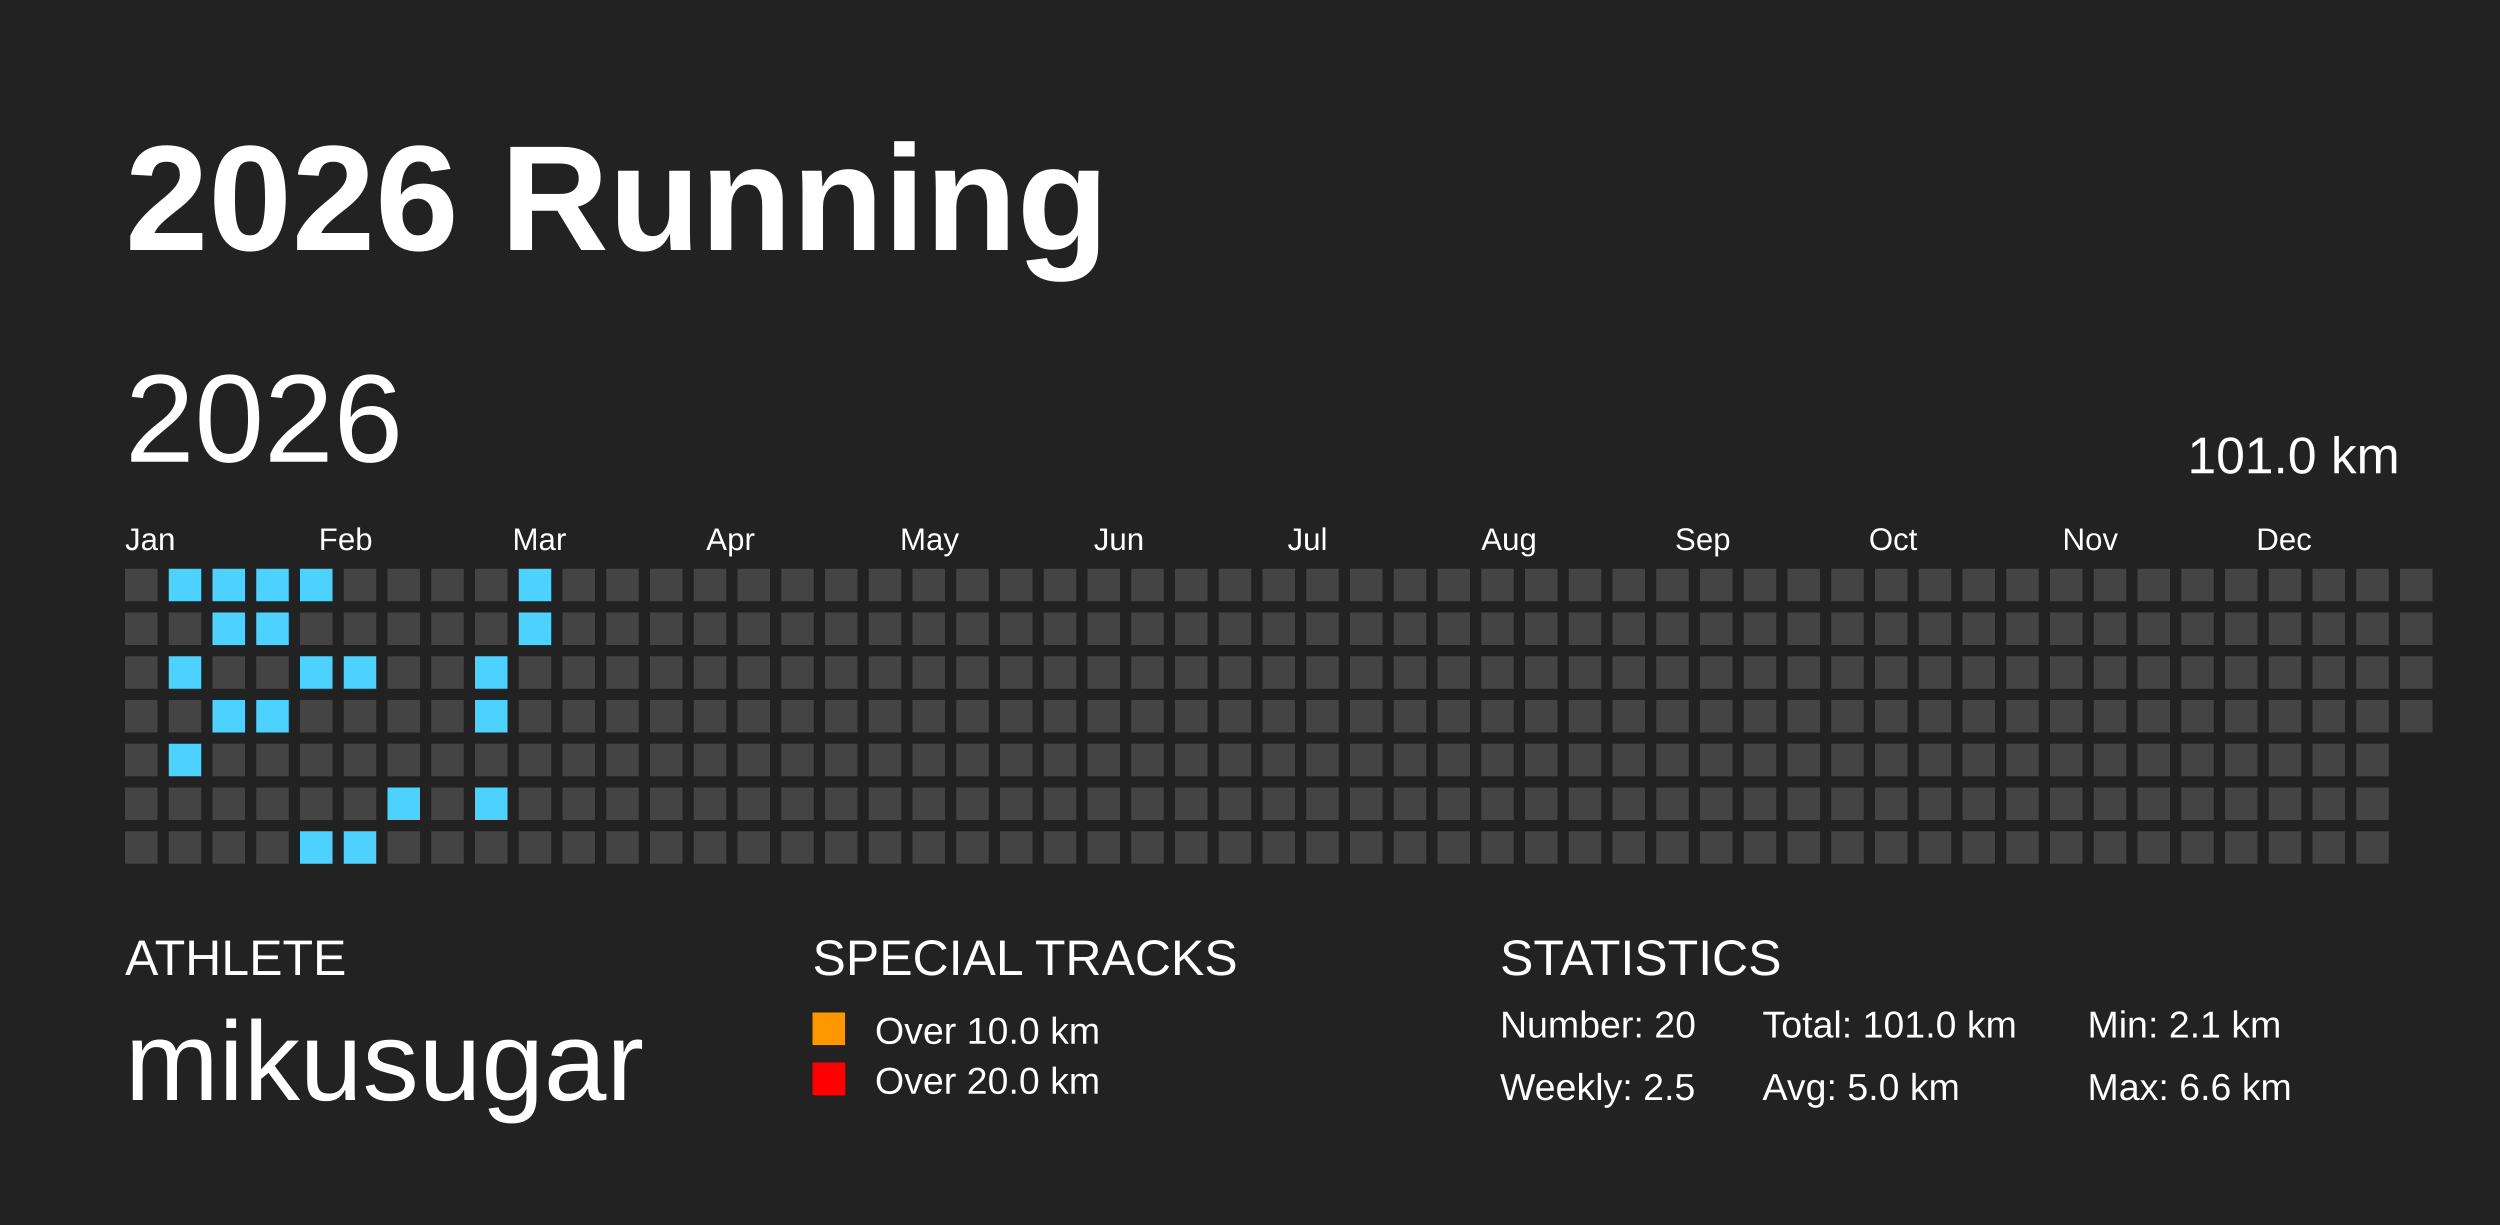
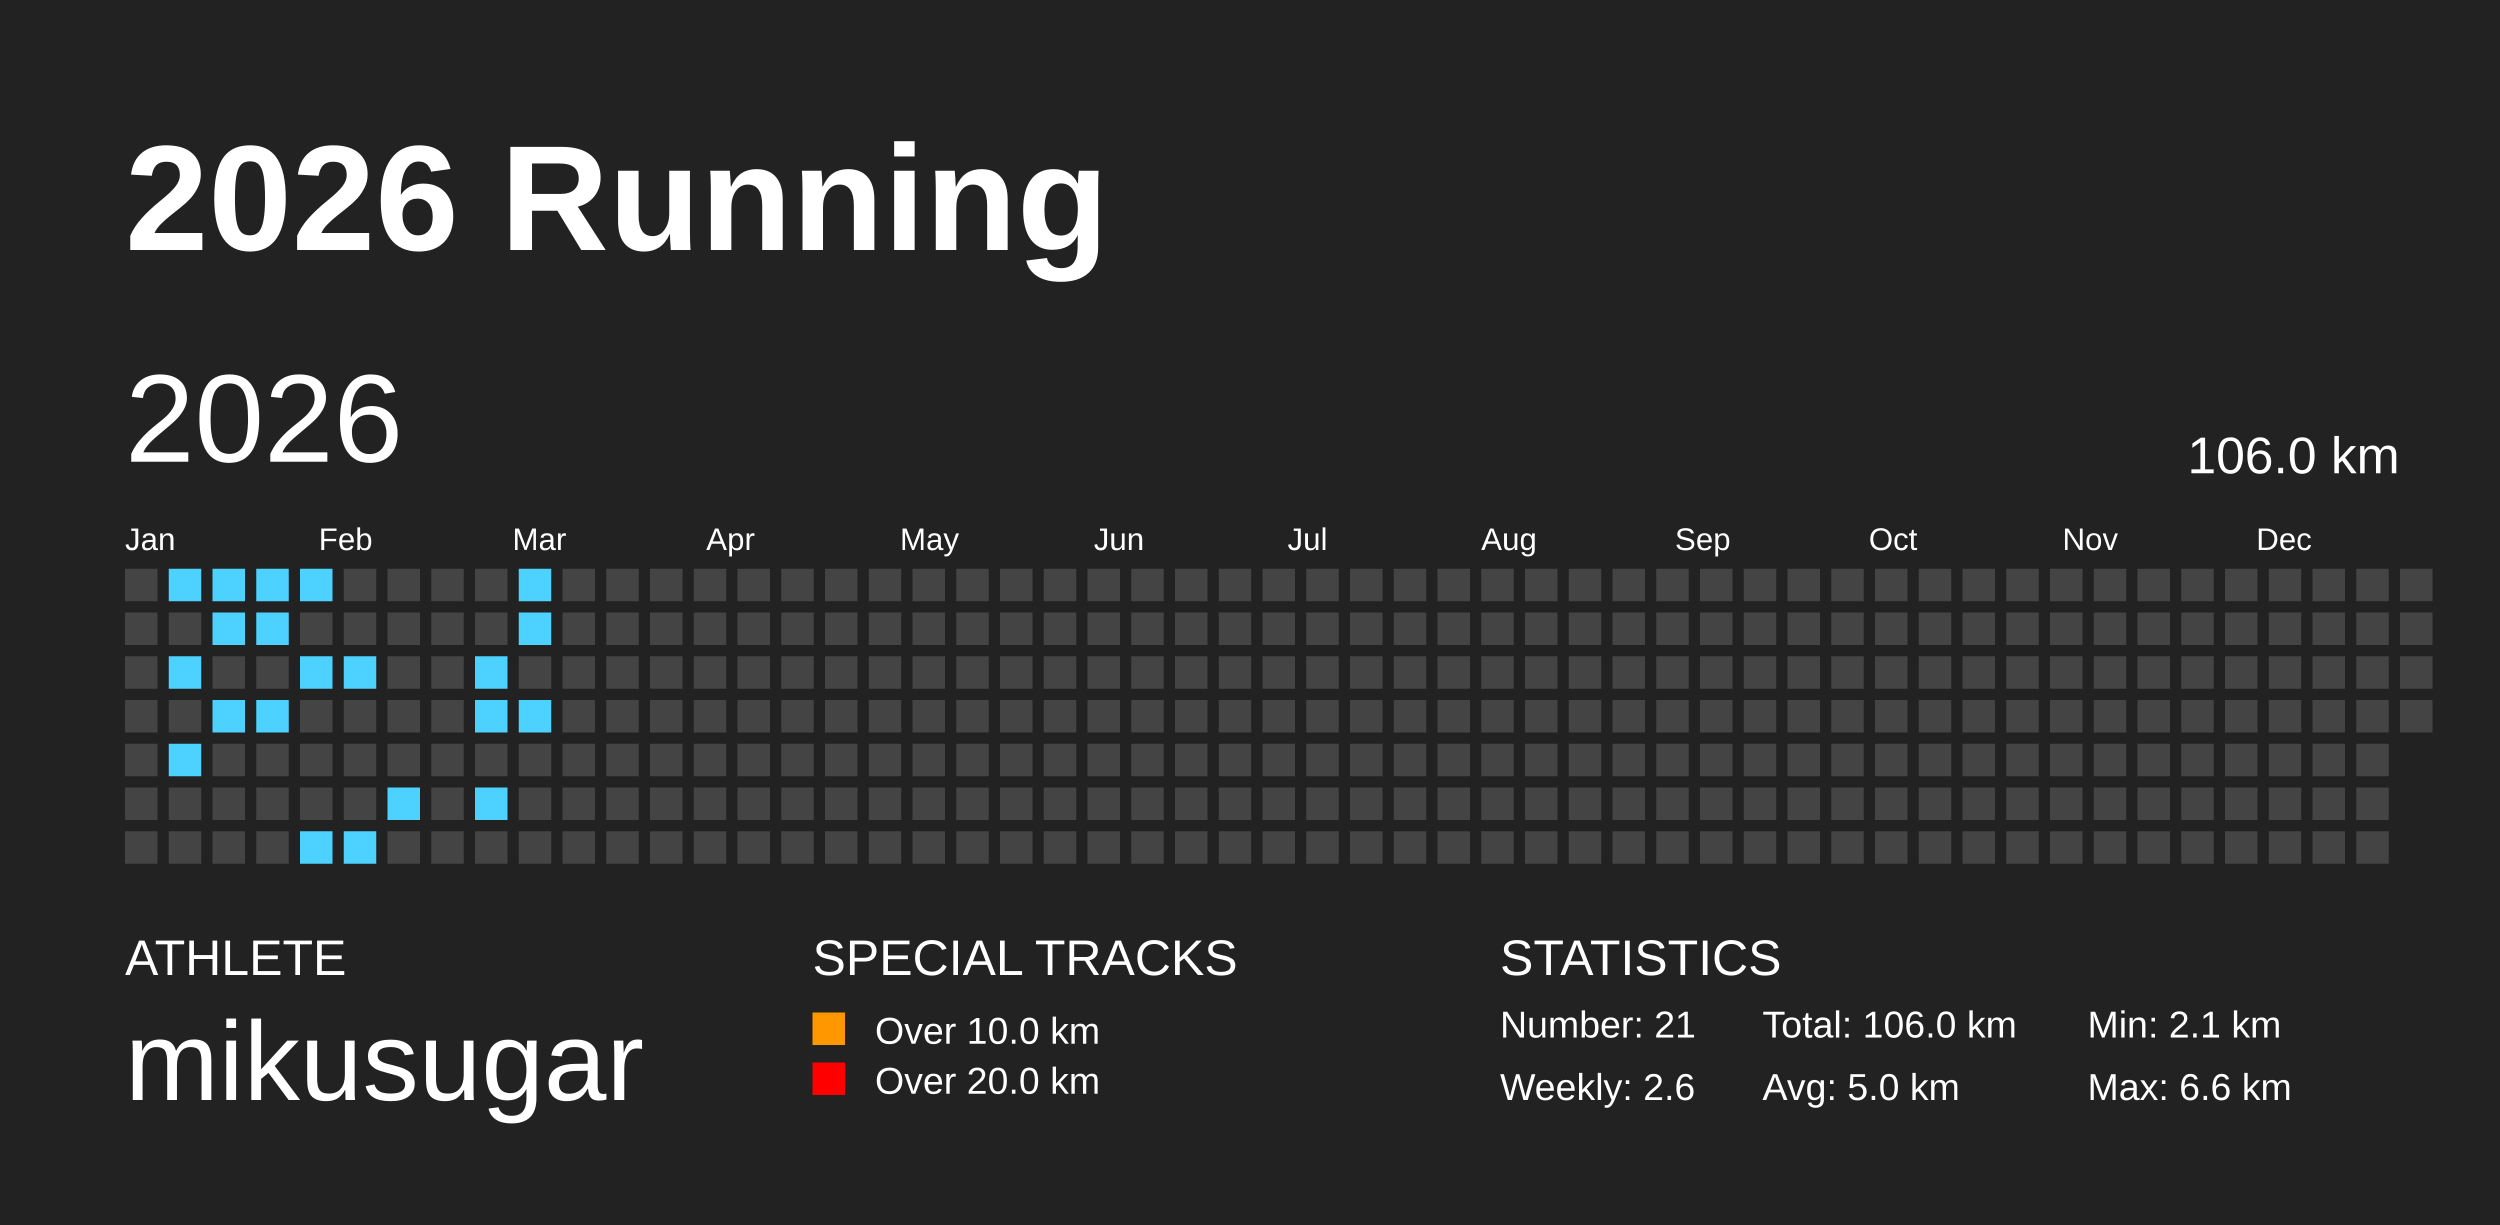
<svg xmlns="http://www.w3.org/2000/svg" baseProfile="full" height="98mm" version="1.1" viewBox="0,0,200,98" width="200mm">
  <defs />
  <rect fill="#222222" height="98" width="200" x="0" y="0" />
  <text fill="#FFFFFF" style="font-size:12px; font-family:Arial; font-weight:bold;" x="10" y="20">2026 Running</text>
  <text fill="#FFFFFF" style="font-size:4px; font-family:Arial" x="10" y="78">ATHLETE</text>
  <text fill="#FFFFFF" style="font-size:9px; font-family:Arial" x="10" y="88">mikusugar</text>
  <text fill="#FFFFFF" style="font-size:4px; font-family:Arial" x="65" y="78">SPECIAL TRACKS</text>
  <rect fill="#ff9800" height="2.6" width="2.6" x="65" y="81" />
  <text fill="#FFFFFF" style="font-size:3px; font-family:Arial" x="70" y="83.5">Over 10.0 km</text>
  <rect fill="red" height="2.6" width="2.6" x="65" y="85" />
  <text fill="#FFFFFF" style="font-size:3px; font-family:Arial" x="70" y="87.5">Over 20.0 km</text>
  <text fill="#FFFFFF" style="font-size:4px; font-family:Arial" x="120" y="78">STATISTICS</text>
-   <text fill="#FFFFFF" style="font-size:3px; font-family:Arial" x="120" y="83">Number: 20</text>
-   <text fill="#FFFFFF" style="font-size:3px; font-family:Arial" x="120" y="88">Weekly: 2.5</text>
-   <text fill="#FFFFFF" style="font-size:3px; font-family:Arial" x="141" y="83">Total: 101.0 km</text>
+   <text fill="#FFFFFF" style="font-size:3px; font-family:Arial" x="120" y="83">Number: 21</text>
+   <text fill="#FFFFFF" style="font-size:3px; font-family:Arial" x="120" y="88">Weekly: 2.6</text>
+   <text fill="#FFFFFF" style="font-size:3px; font-family:Arial" x="141" y="83">Total: 106.0 km</text>
  <text fill="#FFFFFF" style="font-size:3px; font-family:Arial" x="141" y="88">Avg: 5.0 km</text>
  <text fill="#FFFFFF" style="font-size:3px; font-family:Arial" x="167" y="83">Min: 2.1 km</text>
  <text fill="#FFFFFF" style="font-size:3px; font-family:Arial" x="167" y="88">Max: 6.6 km</text>
  <text dominant-baseline="hanging" fill="#FFFFFF" style="font-size:10.0px; font-family:Arial;" x="10" y="30">2026</text>
-   <text dominant-baseline="hanging" fill="#FFFFFF" style="font-size:4.125px; font-family:Arial;" x="175" y="35">101.0 km</text>
+   <text dominant-baseline="hanging" fill="#FFFFFF" style="font-size:4.125px; font-family:Arial;" x="175" y="35">106.0 km</text>
  <text fill="#FFFFFF" style="font-size:2.5px; font-family:Arial" x="10.0" y="44">Jan</text>
  <text fill="#FFFFFF" style="font-size:2.5px; font-family:Arial" x="25.5" y="44">Feb</text>
  <text fill="#FFFFFF" style="font-size:2.5px; font-family:Arial" x="41.0" y="44">Mar</text>
  <text fill="#FFFFFF" style="font-size:2.5px; font-family:Arial" x="56.5" y="44">Apr</text>
  <text fill="#FFFFFF" style="font-size:2.5px; font-family:Arial" x="72.0" y="44">May</text>
  <text fill="#FFFFFF" style="font-size:2.5px; font-family:Arial" x="87.5" y="44">Jun</text>
  <text fill="#FFFFFF" style="font-size:2.5px; font-family:Arial" x="103.0" y="44">Jul</text>
  <text fill="#FFFFFF" style="font-size:2.5px; font-family:Arial" x="118.5" y="44">Aug</text>
  <text fill="#FFFFFF" style="font-size:2.5px; font-family:Arial" x="134.0" y="44">Sep</text>
  <text fill="#FFFFFF" style="font-size:2.5px; font-family:Arial" x="149.5" y="44">Oct</text>
  <text fill="#FFFFFF" style="font-size:2.5px; font-family:Arial" x="165.0" y="44">Nov</text>
  <text fill="#FFFFFF" style="font-size:2.5px; font-family:Arial" x="180.5" y="44">Dec</text>
  <rect fill="#444444" height="2.6" width="2.6" x="10.0" y="45.5" />
  <rect fill="#444444" height="2.6" width="2.6" x="10.0" y="49.0" />
  <rect fill="#444444" height="2.6" width="2.6" x="10.0" y="52.5" />
  <rect fill="#444444" height="2.6" width="2.6" x="10.0" y="56.0" />
  <rect fill="#444444" height="2.6" width="2.6" x="10.0" y="59.5" />
  <rect fill="#444444" height="2.6" width="2.6" x="10.0" y="63.0" />
  <rect fill="#444444" height="2.6" width="2.6" x="10.0" y="66.5" />
  <rect fill="#4DD2FF" height="2.6" width="2.6" x="13.5" y="45.5" />
  <rect fill="#444444" height="2.6" width="2.6" x="13.5" y="49.0" />
  <rect fill="#4DD2FF" height="2.6" width="2.6" x="13.5" y="52.5" />
  <rect fill="#444444" height="2.6" width="2.6" x="13.5" y="56.0" />
  <rect fill="#4DD2FF" height="2.6" width="2.6" x="13.5" y="59.5" />
  <rect fill="#444444" height="2.6" width="2.6" x="13.5" y="63.0" />
  <rect fill="#444444" height="2.6" width="2.6" x="13.5" y="66.5" />
  <rect fill="#4DD2FF" height="2.6" width="2.6" x="17.0" y="45.5" />
  <rect fill="#4DD2FF" height="2.6" width="2.6" x="17.0" y="49.0" />
  <rect fill="#444444" height="2.6" width="2.6" x="17.0" y="52.5" />
  <rect fill="#4DD2FF" height="2.6" width="2.6" x="17.0" y="56.0" />
  <rect fill="#444444" height="2.6" width="2.6" x="17.0" y="59.5" />
  <rect fill="#444444" height="2.6" width="2.6" x="17.0" y="63.0" />
  <rect fill="#444444" height="2.6" width="2.6" x="17.0" y="66.5" />
  <rect fill="#4DD2FF" height="2.6" width="2.6" x="20.5" y="45.5" />
  <rect fill="#4DD2FF" height="2.6" width="2.6" x="20.5" y="49.0" />
  <rect fill="#444444" height="2.6" width="2.6" x="20.5" y="52.5" />
  <rect fill="#4DD2FF" height="2.6" width="2.6" x="20.5" y="56.0" />
  <rect fill="#444444" height="2.6" width="2.6" x="20.5" y="59.5" />
  <rect fill="#444444" height="2.6" width="2.6" x="20.5" y="63.0" />
  <rect fill="#444444" height="2.6" width="2.6" x="20.5" y="66.5" />
  <rect fill="#4DD2FF" height="2.6" width="2.6" x="24.0" y="45.5" />
  <rect fill="#444444" height="2.6" width="2.6" x="24.0" y="49.0" />
  <rect fill="#4DD2FF" height="2.6" width="2.6" x="24.0" y="52.5" />
  <rect fill="#444444" height="2.6" width="2.6" x="24.0" y="56.0" />
  <rect fill="#444444" height="2.6" width="2.6" x="24.0" y="59.5" />
  <rect fill="#444444" height="2.6" width="2.6" x="24.0" y="63.0" />
  <rect fill="#4DD2FF" height="2.6" width="2.6" x="24.0" y="66.5" />
  <rect fill="#444444" height="2.6" width="2.6" x="27.5" y="45.5" />
  <rect fill="#444444" height="2.6" width="2.6" x="27.5" y="49.0" />
  <rect fill="#4DD2FF" height="2.6" width="2.6" x="27.5" y="52.5" />
  <rect fill="#444444" height="2.6" width="2.6" x="27.5" y="56.0" />
  <rect fill="#444444" height="2.6" width="2.6" x="27.5" y="59.5" />
  <rect fill="#444444" height="2.6" width="2.6" x="27.5" y="63.0" />
  <rect fill="#4DD2FF" height="2.6" width="2.6" x="27.5" y="66.5" />
  <rect fill="#444444" height="2.6" width="2.6" x="31.0" y="45.5" />
  <rect fill="#444444" height="2.6" width="2.6" x="31.0" y="49.0" />
  <rect fill="#444444" height="2.6" width="2.6" x="31.0" y="52.5" />
  <rect fill="#444444" height="2.6" width="2.6" x="31.0" y="56.0" />
  <rect fill="#444444" height="2.6" width="2.6" x="31.0" y="59.5" />
  <rect fill="#4DD2FF" height="2.6" width="2.6" x="31.0" y="63.0" />
  <rect fill="#444444" height="2.6" width="2.6" x="31.0" y="66.5" />
  <rect fill="#444444" height="2.6" width="2.6" x="34.5" y="45.5" />
  <rect fill="#444444" height="2.6" width="2.6" x="34.5" y="49.0" />
  <rect fill="#444444" height="2.6" width="2.6" x="34.5" y="52.5" />
  <rect fill="#444444" height="2.6" width="2.6" x="34.5" y="56.0" />
  <rect fill="#444444" height="2.6" width="2.6" x="34.5" y="59.5" />
  <rect fill="#444444" height="2.6" width="2.6" x="34.5" y="63.0" />
  <rect fill="#444444" height="2.6" width="2.6" x="34.5" y="66.5" />
  <rect fill="#444444" height="2.6" width="2.6" x="38.0" y="45.5" />
  <rect fill="#444444" height="2.6" width="2.6" x="38.0" y="49.0" />
  <rect fill="#4DD2FF" height="2.6" width="2.6" x="38.0" y="52.5" />
  <rect fill="#4DD2FF" height="2.6" width="2.6" x="38.0" y="56.0" />
  <rect fill="#444444" height="2.6" width="2.6" x="38.0" y="59.5" />
  <rect fill="#4DD2FF" height="2.6" width="2.6" x="38.0" y="63.0" />
  <rect fill="#444444" height="2.6" width="2.6" x="38.0" y="66.5" />
  <rect fill="#4DD2FF" height="2.6" width="2.6" x="41.5" y="45.5" />
  <rect fill="#4DD2FF" height="2.6" width="2.6" x="41.5" y="49.0" />
  <rect fill="#444444" height="2.6" width="2.6" x="41.5" y="52.5" />
-   <rect fill="#444444" height="2.6" width="2.6" x="41.5" y="56.0" />
+   <rect fill="#4DD2FF" height="2.6" width="2.6" x="41.5" y="56.0" />
  <rect fill="#444444" height="2.6" width="2.6" x="41.5" y="59.5" />
  <rect fill="#444444" height="2.6" width="2.6" x="41.5" y="63.0" />
  <rect fill="#444444" height="2.6" width="2.6" x="41.5" y="66.5" />
  <rect fill="#444444" height="2.6" width="2.6" x="45.0" y="45.5" />
  <rect fill="#444444" height="2.6" width="2.6" x="45.0" y="49.0" />
  <rect fill="#444444" height="2.6" width="2.6" x="45.0" y="52.5" />
  <rect fill="#444444" height="2.6" width="2.6" x="45.0" y="56.0" />
  <rect fill="#444444" height="2.6" width="2.6" x="45.0" y="59.5" />
  <rect fill="#444444" height="2.6" width="2.6" x="45.0" y="63.0" />
  <rect fill="#444444" height="2.6" width="2.6" x="45.0" y="66.5" />
  <rect fill="#444444" height="2.6" width="2.6" x="48.5" y="45.5" />
  <rect fill="#444444" height="2.6" width="2.6" x="48.5" y="49.0" />
  <rect fill="#444444" height="2.6" width="2.6" x="48.5" y="52.5" />
  <rect fill="#444444" height="2.6" width="2.6" x="48.5" y="56.0" />
  <rect fill="#444444" height="2.6" width="2.6" x="48.5" y="59.5" />
  <rect fill="#444444" height="2.6" width="2.6" x="48.5" y="63.0" />
  <rect fill="#444444" height="2.6" width="2.6" x="48.5" y="66.5" />
  <rect fill="#444444" height="2.6" width="2.6" x="52.0" y="45.5" />
  <rect fill="#444444" height="2.6" width="2.6" x="52.0" y="49.0" />
  <rect fill="#444444" height="2.6" width="2.6" x="52.0" y="52.5" />
  <rect fill="#444444" height="2.6" width="2.6" x="52.0" y="56.0" />
  <rect fill="#444444" height="2.6" width="2.6" x="52.0" y="59.5" />
  <rect fill="#444444" height="2.6" width="2.6" x="52.0" y="63.0" />
  <rect fill="#444444" height="2.6" width="2.6" x="52.0" y="66.5" />
  <rect fill="#444444" height="2.6" width="2.6" x="55.5" y="45.5" />
  <rect fill="#444444" height="2.6" width="2.6" x="55.5" y="49.0" />
  <rect fill="#444444" height="2.6" width="2.6" x="55.5" y="52.5" />
  <rect fill="#444444" height="2.6" width="2.6" x="55.5" y="56.0" />
  <rect fill="#444444" height="2.6" width="2.6" x="55.5" y="59.5" />
  <rect fill="#444444" height="2.6" width="2.6" x="55.5" y="63.0" />
  <rect fill="#444444" height="2.6" width="2.6" x="55.5" y="66.5" />
  <rect fill="#444444" height="2.6" width="2.6" x="59.0" y="45.5" />
  <rect fill="#444444" height="2.6" width="2.6" x="59.0" y="49.0" />
  <rect fill="#444444" height="2.6" width="2.6" x="59.0" y="52.5" />
  <rect fill="#444444" height="2.6" width="2.6" x="59.0" y="56.0" />
  <rect fill="#444444" height="2.6" width="2.6" x="59.0" y="59.5" />
  <rect fill="#444444" height="2.6" width="2.6" x="59.0" y="63.0" />
  <rect fill="#444444" height="2.6" width="2.6" x="59.0" y="66.5" />
  <rect fill="#444444" height="2.6" width="2.6" x="62.5" y="45.5" />
  <rect fill="#444444" height="2.6" width="2.6" x="62.5" y="49.0" />
  <rect fill="#444444" height="2.6" width="2.6" x="62.5" y="52.5" />
  <rect fill="#444444" height="2.6" width="2.6" x="62.5" y="56.0" />
  <rect fill="#444444" height="2.6" width="2.6" x="62.5" y="59.5" />
  <rect fill="#444444" height="2.6" width="2.6" x="62.5" y="63.0" />
  <rect fill="#444444" height="2.6" width="2.6" x="62.5" y="66.5" />
  <rect fill="#444444" height="2.6" width="2.6" x="66.0" y="45.5" />
  <rect fill="#444444" height="2.6" width="2.6" x="66.0" y="49.0" />
  <rect fill="#444444" height="2.6" width="2.6" x="66.0" y="52.5" />
  <rect fill="#444444" height="2.6" width="2.6" x="66.0" y="56.0" />
  <rect fill="#444444" height="2.6" width="2.6" x="66.0" y="59.5" />
  <rect fill="#444444" height="2.6" width="2.6" x="66.0" y="63.0" />
  <rect fill="#444444" height="2.6" width="2.6" x="66.0" y="66.5" />
  <rect fill="#444444" height="2.6" width="2.6" x="69.5" y="45.5" />
  <rect fill="#444444" height="2.6" width="2.6" x="69.5" y="49.0" />
  <rect fill="#444444" height="2.6" width="2.6" x="69.5" y="52.5" />
  <rect fill="#444444" height="2.6" width="2.6" x="69.5" y="56.0" />
  <rect fill="#444444" height="2.6" width="2.6" x="69.5" y="59.5" />
  <rect fill="#444444" height="2.6" width="2.6" x="69.5" y="63.0" />
  <rect fill="#444444" height="2.6" width="2.6" x="69.5" y="66.5" />
  <rect fill="#444444" height="2.6" width="2.6" x="73.0" y="45.5" />
  <rect fill="#444444" height="2.6" width="2.6" x="73.0" y="49.0" />
  <rect fill="#444444" height="2.6" width="2.6" x="73.0" y="52.5" />
  <rect fill="#444444" height="2.6" width="2.6" x="73.0" y="56.0" />
  <rect fill="#444444" height="2.6" width="2.6" x="73.0" y="59.5" />
  <rect fill="#444444" height="2.6" width="2.6" x="73.0" y="63.0" />
  <rect fill="#444444" height="2.6" width="2.6" x="73.0" y="66.5" />
  <rect fill="#444444" height="2.6" width="2.6" x="76.5" y="45.5" />
  <rect fill="#444444" height="2.6" width="2.6" x="76.5" y="49.0" />
  <rect fill="#444444" height="2.6" width="2.6" x="76.5" y="52.5" />
  <rect fill="#444444" height="2.6" width="2.6" x="76.5" y="56.0" />
  <rect fill="#444444" height="2.6" width="2.6" x="76.5" y="59.5" />
  <rect fill="#444444" height="2.6" width="2.6" x="76.5" y="63.0" />
  <rect fill="#444444" height="2.6" width="2.6" x="76.5" y="66.5" />
  <rect fill="#444444" height="2.6" width="2.6" x="80.0" y="45.5" />
  <rect fill="#444444" height="2.6" width="2.6" x="80.0" y="49.0" />
  <rect fill="#444444" height="2.6" width="2.6" x="80.0" y="52.5" />
  <rect fill="#444444" height="2.6" width="2.6" x="80.0" y="56.0" />
  <rect fill="#444444" height="2.6" width="2.6" x="80.0" y="59.5" />
  <rect fill="#444444" height="2.6" width="2.6" x="80.0" y="63.0" />
  <rect fill="#444444" height="2.6" width="2.6" x="80.0" y="66.5" />
  <rect fill="#444444" height="2.6" width="2.6" x="83.5" y="45.5" />
  <rect fill="#444444" height="2.6" width="2.6" x="83.5" y="49.0" />
  <rect fill="#444444" height="2.6" width="2.6" x="83.5" y="52.5" />
  <rect fill="#444444" height="2.6" width="2.6" x="83.5" y="56.0" />
  <rect fill="#444444" height="2.6" width="2.6" x="83.5" y="59.5" />
  <rect fill="#444444" height="2.6" width="2.6" x="83.5" y="63.0" />
  <rect fill="#444444" height="2.6" width="2.6" x="83.5" y="66.5" />
  <rect fill="#444444" height="2.6" width="2.6" x="87.0" y="45.5" />
  <rect fill="#444444" height="2.6" width="2.6" x="87.0" y="49.0" />
  <rect fill="#444444" height="2.6" width="2.6" x="87.0" y="52.5" />
  <rect fill="#444444" height="2.6" width="2.6" x="87.0" y="56.0" />
  <rect fill="#444444" height="2.6" width="2.6" x="87.0" y="59.5" />
  <rect fill="#444444" height="2.6" width="2.6" x="87.0" y="63.0" />
  <rect fill="#444444" height="2.6" width="2.6" x="87.0" y="66.5" />
  <rect fill="#444444" height="2.6" width="2.6" x="90.5" y="45.5" />
  <rect fill="#444444" height="2.6" width="2.6" x="90.5" y="49.0" />
  <rect fill="#444444" height="2.6" width="2.6" x="90.5" y="52.5" />
  <rect fill="#444444" height="2.6" width="2.6" x="90.5" y="56.0" />
  <rect fill="#444444" height="2.6" width="2.6" x="90.5" y="59.5" />
  <rect fill="#444444" height="2.6" width="2.6" x="90.5" y="63.0" />
  <rect fill="#444444" height="2.6" width="2.6" x="90.5" y="66.5" />
  <rect fill="#444444" height="2.6" width="2.6" x="94.0" y="45.5" />
  <rect fill="#444444" height="2.6" width="2.6" x="94.0" y="49.0" />
  <rect fill="#444444" height="2.6" width="2.6" x="94.0" y="52.5" />
  <rect fill="#444444" height="2.6" width="2.6" x="94.0" y="56.0" />
  <rect fill="#444444" height="2.6" width="2.6" x="94.0" y="59.5" />
  <rect fill="#444444" height="2.6" width="2.6" x="94.0" y="63.0" />
  <rect fill="#444444" height="2.6" width="2.6" x="94.0" y="66.5" />
  <rect fill="#444444" height="2.6" width="2.6" x="97.5" y="45.5" />
  <rect fill="#444444" height="2.6" width="2.6" x="97.5" y="49.0" />
  <rect fill="#444444" height="2.6" width="2.6" x="97.5" y="52.5" />
  <rect fill="#444444" height="2.6" width="2.6" x="97.5" y="56.0" />
  <rect fill="#444444" height="2.6" width="2.6" x="97.5" y="59.5" />
  <rect fill="#444444" height="2.6" width="2.6" x="97.5" y="63.0" />
  <rect fill="#444444" height="2.6" width="2.6" x="97.5" y="66.5" />
  <rect fill="#444444" height="2.6" width="2.6" x="101.0" y="45.5" />
  <rect fill="#444444" height="2.6" width="2.6" x="101.0" y="49.0" />
  <rect fill="#444444" height="2.6" width="2.6" x="101.0" y="52.5" />
  <rect fill="#444444" height="2.6" width="2.6" x="101.0" y="56.0" />
  <rect fill="#444444" height="2.6" width="2.6" x="101.0" y="59.5" />
  <rect fill="#444444" height="2.6" width="2.6" x="101.0" y="63.0" />
  <rect fill="#444444" height="2.6" width="2.6" x="101.0" y="66.5" />
  <rect fill="#444444" height="2.6" width="2.6" x="104.5" y="45.5" />
  <rect fill="#444444" height="2.6" width="2.6" x="104.5" y="49.0" />
  <rect fill="#444444" height="2.6" width="2.6" x="104.5" y="52.5" />
  <rect fill="#444444" height="2.6" width="2.6" x="104.5" y="56.0" />
  <rect fill="#444444" height="2.6" width="2.6" x="104.5" y="59.5" />
  <rect fill="#444444" height="2.6" width="2.6" x="104.5" y="63.0" />
  <rect fill="#444444" height="2.6" width="2.6" x="104.5" y="66.5" />
  <rect fill="#444444" height="2.6" width="2.6" x="108.0" y="45.5" />
  <rect fill="#444444" height="2.6" width="2.6" x="108.0" y="49.0" />
  <rect fill="#444444" height="2.6" width="2.6" x="108.0" y="52.5" />
  <rect fill="#444444" height="2.6" width="2.6" x="108.0" y="56.0" />
  <rect fill="#444444" height="2.6" width="2.6" x="108.0" y="59.5" />
  <rect fill="#444444" height="2.6" width="2.6" x="108.0" y="63.0" />
  <rect fill="#444444" height="2.6" width="2.6" x="108.0" y="66.5" />
  <rect fill="#444444" height="2.6" width="2.6" x="111.5" y="45.5" />
  <rect fill="#444444" height="2.6" width="2.6" x="111.5" y="49.0" />
  <rect fill="#444444" height="2.6" width="2.6" x="111.5" y="52.5" />
  <rect fill="#444444" height="2.6" width="2.6" x="111.5" y="56.0" />
  <rect fill="#444444" height="2.6" width="2.6" x="111.5" y="59.5" />
  <rect fill="#444444" height="2.6" width="2.6" x="111.5" y="63.0" />
  <rect fill="#444444" height="2.6" width="2.6" x="111.5" y="66.5" />
  <rect fill="#444444" height="2.6" width="2.6" x="115.0" y="45.5" />
  <rect fill="#444444" height="2.6" width="2.6" x="115.0" y="49.0" />
  <rect fill="#444444" height="2.6" width="2.6" x="115.0" y="52.5" />
  <rect fill="#444444" height="2.6" width="2.6" x="115.0" y="56.0" />
  <rect fill="#444444" height="2.6" width="2.6" x="115.0" y="59.5" />
  <rect fill="#444444" height="2.6" width="2.6" x="115.0" y="63.0" />
  <rect fill="#444444" height="2.6" width="2.6" x="115.0" y="66.5" />
  <rect fill="#444444" height="2.6" width="2.6" x="118.5" y="45.5" />
  <rect fill="#444444" height="2.6" width="2.6" x="118.5" y="49.0" />
  <rect fill="#444444" height="2.6" width="2.6" x="118.5" y="52.5" />
  <rect fill="#444444" height="2.6" width="2.6" x="118.5" y="56.0" />
  <rect fill="#444444" height="2.6" width="2.6" x="118.5" y="59.5" />
  <rect fill="#444444" height="2.6" width="2.6" x="118.5" y="63.0" />
  <rect fill="#444444" height="2.6" width="2.6" x="118.5" y="66.5" />
  <rect fill="#444444" height="2.6" width="2.6" x="122.0" y="45.5" />
  <rect fill="#444444" height="2.6" width="2.6" x="122.0" y="49.0" />
  <rect fill="#444444" height="2.6" width="2.6" x="122.0" y="52.5" />
  <rect fill="#444444" height="2.6" width="2.6" x="122.0" y="56.0" />
  <rect fill="#444444" height="2.6" width="2.6" x="122.0" y="59.5" />
  <rect fill="#444444" height="2.6" width="2.6" x="122.0" y="63.0" />
  <rect fill="#444444" height="2.6" width="2.6" x="122.0" y="66.5" />
  <rect fill="#444444" height="2.6" width="2.6" x="125.5" y="45.5" />
  <rect fill="#444444" height="2.6" width="2.6" x="125.5" y="49.0" />
  <rect fill="#444444" height="2.6" width="2.6" x="125.5" y="52.5" />
  <rect fill="#444444" height="2.6" width="2.6" x="125.5" y="56.0" />
  <rect fill="#444444" height="2.6" width="2.6" x="125.5" y="59.5" />
  <rect fill="#444444" height="2.6" width="2.6" x="125.5" y="63.0" />
  <rect fill="#444444" height="2.6" width="2.6" x="125.5" y="66.5" />
  <rect fill="#444444" height="2.6" width="2.6" x="129.0" y="45.5" />
  <rect fill="#444444" height="2.6" width="2.6" x="129.0" y="49.0" />
  <rect fill="#444444" height="2.6" width="2.6" x="129.0" y="52.5" />
  <rect fill="#444444" height="2.6" width="2.6" x="129.0" y="56.0" />
  <rect fill="#444444" height="2.6" width="2.6" x="129.0" y="59.5" />
  <rect fill="#444444" height="2.6" width="2.6" x="129.0" y="63.0" />
  <rect fill="#444444" height="2.6" width="2.6" x="129.0" y="66.5" />
  <rect fill="#444444" height="2.6" width="2.6" x="132.5" y="45.5" />
  <rect fill="#444444" height="2.6" width="2.6" x="132.5" y="49.0" />
  <rect fill="#444444" height="2.6" width="2.6" x="132.5" y="52.5" />
  <rect fill="#444444" height="2.6" width="2.6" x="132.5" y="56.0" />
  <rect fill="#444444" height="2.6" width="2.6" x="132.5" y="59.5" />
  <rect fill="#444444" height="2.6" width="2.6" x="132.5" y="63.0" />
  <rect fill="#444444" height="2.6" width="2.6" x="132.5" y="66.5" />
  <rect fill="#444444" height="2.6" width="2.6" x="136.0" y="45.5" />
  <rect fill="#444444" height="2.6" width="2.6" x="136.0" y="49.0" />
  <rect fill="#444444" height="2.6" width="2.6" x="136.0" y="52.5" />
  <rect fill="#444444" height="2.6" width="2.6" x="136.0" y="56.0" />
  <rect fill="#444444" height="2.6" width="2.6" x="136.0" y="59.5" />
  <rect fill="#444444" height="2.6" width="2.6" x="136.0" y="63.0" />
  <rect fill="#444444" height="2.6" width="2.6" x="136.0" y="66.5" />
  <rect fill="#444444" height="2.6" width="2.6" x="139.5" y="45.5" />
  <rect fill="#444444" height="2.6" width="2.6" x="139.5" y="49.0" />
  <rect fill="#444444" height="2.6" width="2.6" x="139.5" y="52.5" />
  <rect fill="#444444" height="2.6" width="2.6" x="139.5" y="56.0" />
  <rect fill="#444444" height="2.6" width="2.6" x="139.5" y="59.5" />
  <rect fill="#444444" height="2.6" width="2.6" x="139.5" y="63.0" />
  <rect fill="#444444" height="2.6" width="2.6" x="139.5" y="66.5" />
  <rect fill="#444444" height="2.6" width="2.6" x="143.0" y="45.5" />
  <rect fill="#444444" height="2.6" width="2.6" x="143.0" y="49.0" />
  <rect fill="#444444" height="2.6" width="2.6" x="143.0" y="52.5" />
  <rect fill="#444444" height="2.6" width="2.6" x="143.0" y="56.0" />
  <rect fill="#444444" height="2.6" width="2.6" x="143.0" y="59.5" />
  <rect fill="#444444" height="2.6" width="2.6" x="143.0" y="63.0" />
  <rect fill="#444444" height="2.6" width="2.6" x="143.0" y="66.5" />
  <rect fill="#444444" height="2.6" width="2.6" x="146.5" y="45.5" />
  <rect fill="#444444" height="2.6" width="2.6" x="146.5" y="49.0" />
  <rect fill="#444444" height="2.6" width="2.6" x="146.5" y="52.5" />
  <rect fill="#444444" height="2.6" width="2.6" x="146.5" y="56.0" />
  <rect fill="#444444" height="2.6" width="2.6" x="146.5" y="59.5" />
  <rect fill="#444444" height="2.6" width="2.6" x="146.5" y="63.0" />
  <rect fill="#444444" height="2.6" width="2.6" x="146.5" y="66.5" />
  <rect fill="#444444" height="2.6" width="2.6" x="150.0" y="45.5" />
  <rect fill="#444444" height="2.6" width="2.6" x="150.0" y="49.0" />
  <rect fill="#444444" height="2.6" width="2.6" x="150.0" y="52.5" />
  <rect fill="#444444" height="2.6" width="2.6" x="150.0" y="56.0" />
  <rect fill="#444444" height="2.6" width="2.6" x="150.0" y="59.5" />
  <rect fill="#444444" height="2.6" width="2.6" x="150.0" y="63.0" />
  <rect fill="#444444" height="2.6" width="2.6" x="150.0" y="66.5" />
  <rect fill="#444444" height="2.6" width="2.6" x="153.5" y="45.5" />
  <rect fill="#444444" height="2.6" width="2.6" x="153.5" y="49.0" />
  <rect fill="#444444" height="2.6" width="2.6" x="153.5" y="52.5" />
  <rect fill="#444444" height="2.6" width="2.6" x="153.5" y="56.0" />
  <rect fill="#444444" height="2.6" width="2.6" x="153.5" y="59.5" />
  <rect fill="#444444" height="2.6" width="2.6" x="153.5" y="63.0" />
  <rect fill="#444444" height="2.6" width="2.6" x="153.5" y="66.5" />
  <rect fill="#444444" height="2.6" width="2.6" x="157.0" y="45.5" />
  <rect fill="#444444" height="2.6" width="2.6" x="157.0" y="49.0" />
  <rect fill="#444444" height="2.6" width="2.6" x="157.0" y="52.5" />
  <rect fill="#444444" height="2.6" width="2.6" x="157.0" y="56.0" />
  <rect fill="#444444" height="2.6" width="2.6" x="157.0" y="59.5" />
  <rect fill="#444444" height="2.6" width="2.6" x="157.0" y="63.0" />
  <rect fill="#444444" height="2.6" width="2.6" x="157.0" y="66.5" />
  <rect fill="#444444" height="2.6" width="2.6" x="160.5" y="45.5" />
  <rect fill="#444444" height="2.6" width="2.6" x="160.5" y="49.0" />
  <rect fill="#444444" height="2.6" width="2.6" x="160.5" y="52.5" />
  <rect fill="#444444" height="2.6" width="2.6" x="160.5" y="56.0" />
  <rect fill="#444444" height="2.6" width="2.6" x="160.5" y="59.5" />
  <rect fill="#444444" height="2.6" width="2.6" x="160.5" y="63.0" />
  <rect fill="#444444" height="2.6" width="2.6" x="160.5" y="66.5" />
  <rect fill="#444444" height="2.6" width="2.6" x="164.0" y="45.5" />
  <rect fill="#444444" height="2.6" width="2.6" x="164.0" y="49.0" />
  <rect fill="#444444" height="2.6" width="2.6" x="164.0" y="52.5" />
  <rect fill="#444444" height="2.6" width="2.6" x="164.0" y="56.0" />
  <rect fill="#444444" height="2.6" width="2.6" x="164.0" y="59.5" />
  <rect fill="#444444" height="2.6" width="2.6" x="164.0" y="63.0" />
  <rect fill="#444444" height="2.6" width="2.6" x="164.0" y="66.5" />
  <rect fill="#444444" height="2.6" width="2.6" x="167.5" y="45.5" />
  <rect fill="#444444" height="2.6" width="2.6" x="167.5" y="49.0" />
  <rect fill="#444444" height="2.6" width="2.6" x="167.5" y="52.5" />
  <rect fill="#444444" height="2.6" width="2.6" x="167.5" y="56.0" />
  <rect fill="#444444" height="2.6" width="2.6" x="167.5" y="59.5" />
  <rect fill="#444444" height="2.6" width="2.6" x="167.5" y="63.0" />
  <rect fill="#444444" height="2.6" width="2.6" x="167.5" y="66.5" />
  <rect fill="#444444" height="2.6" width="2.6" x="171.0" y="45.5" />
  <rect fill="#444444" height="2.6" width="2.6" x="171.0" y="49.0" />
  <rect fill="#444444" height="2.6" width="2.6" x="171.0" y="52.5" />
  <rect fill="#444444" height="2.6" width="2.6" x="171.0" y="56.0" />
  <rect fill="#444444" height="2.6" width="2.6" x="171.0" y="59.5" />
  <rect fill="#444444" height="2.6" width="2.6" x="171.0" y="63.0" />
  <rect fill="#444444" height="2.6" width="2.6" x="171.0" y="66.5" />
  <rect fill="#444444" height="2.6" width="2.6" x="174.5" y="45.5" />
  <rect fill="#444444" height="2.6" width="2.6" x="174.5" y="49.0" />
  <rect fill="#444444" height="2.6" width="2.6" x="174.5" y="52.5" />
  <rect fill="#444444" height="2.6" width="2.6" x="174.5" y="56.0" />
  <rect fill="#444444" height="2.6" width="2.6" x="174.5" y="59.5" />
  <rect fill="#444444" height="2.6" width="2.6" x="174.5" y="63.0" />
  <rect fill="#444444" height="2.6" width="2.6" x="174.5" y="66.5" />
  <rect fill="#444444" height="2.6" width="2.6" x="178.0" y="45.5" />
  <rect fill="#444444" height="2.6" width="2.6" x="178.0" y="49.0" />
  <rect fill="#444444" height="2.6" width="2.6" x="178.0" y="52.5" />
  <rect fill="#444444" height="2.6" width="2.6" x="178.0" y="56.0" />
  <rect fill="#444444" height="2.6" width="2.6" x="178.0" y="59.5" />
  <rect fill="#444444" height="2.6" width="2.6" x="178.0" y="63.0" />
  <rect fill="#444444" height="2.6" width="2.6" x="178.0" y="66.5" />
  <rect fill="#444444" height="2.6" width="2.6" x="181.5" y="45.5" />
  <rect fill="#444444" height="2.6" width="2.6" x="181.5" y="49.0" />
  <rect fill="#444444" height="2.6" width="2.6" x="181.5" y="52.5" />
  <rect fill="#444444" height="2.6" width="2.6" x="181.5" y="56.0" />
  <rect fill="#444444" height="2.6" width="2.6" x="181.5" y="59.5" />
  <rect fill="#444444" height="2.6" width="2.6" x="181.5" y="63.0" />
  <rect fill="#444444" height="2.6" width="2.6" x="181.5" y="66.5" />
  <rect fill="#444444" height="2.6" width="2.6" x="185.0" y="45.5" />
  <rect fill="#444444" height="2.6" width="2.6" x="185.0" y="49.0" />
  <rect fill="#444444" height="2.6" width="2.6" x="185.0" y="52.5" />
  <rect fill="#444444" height="2.6" width="2.6" x="185.0" y="56.0" />
  <rect fill="#444444" height="2.6" width="2.6" x="185.0" y="59.5" />
  <rect fill="#444444" height="2.6" width="2.6" x="185.0" y="63.0" />
  <rect fill="#444444" height="2.6" width="2.6" x="185.0" y="66.5" />
  <rect fill="#444444" height="2.6" width="2.6" x="188.5" y="45.5" />
  <rect fill="#444444" height="2.6" width="2.6" x="188.5" y="49.0" />
  <rect fill="#444444" height="2.6" width="2.6" x="188.5" y="52.5" />
  <rect fill="#444444" height="2.6" width="2.6" x="188.5" y="56.0" />
  <rect fill="#444444" height="2.6" width="2.6" x="188.5" y="59.5" />
  <rect fill="#444444" height="2.6" width="2.6" x="188.5" y="63.0" />
  <rect fill="#444444" height="2.6" width="2.6" x="188.5" y="66.5" />
  <rect fill="#444444" height="2.6" width="2.6" x="192.0" y="45.5" />
  <rect fill="#444444" height="2.6" width="2.6" x="192.0" y="49.0" />
  <rect fill="#444444" height="2.6" width="2.6" x="192.0" y="52.5" />
  <rect fill="#444444" height="2.6" width="2.6" x="192.0" y="56.0" />
</svg>
